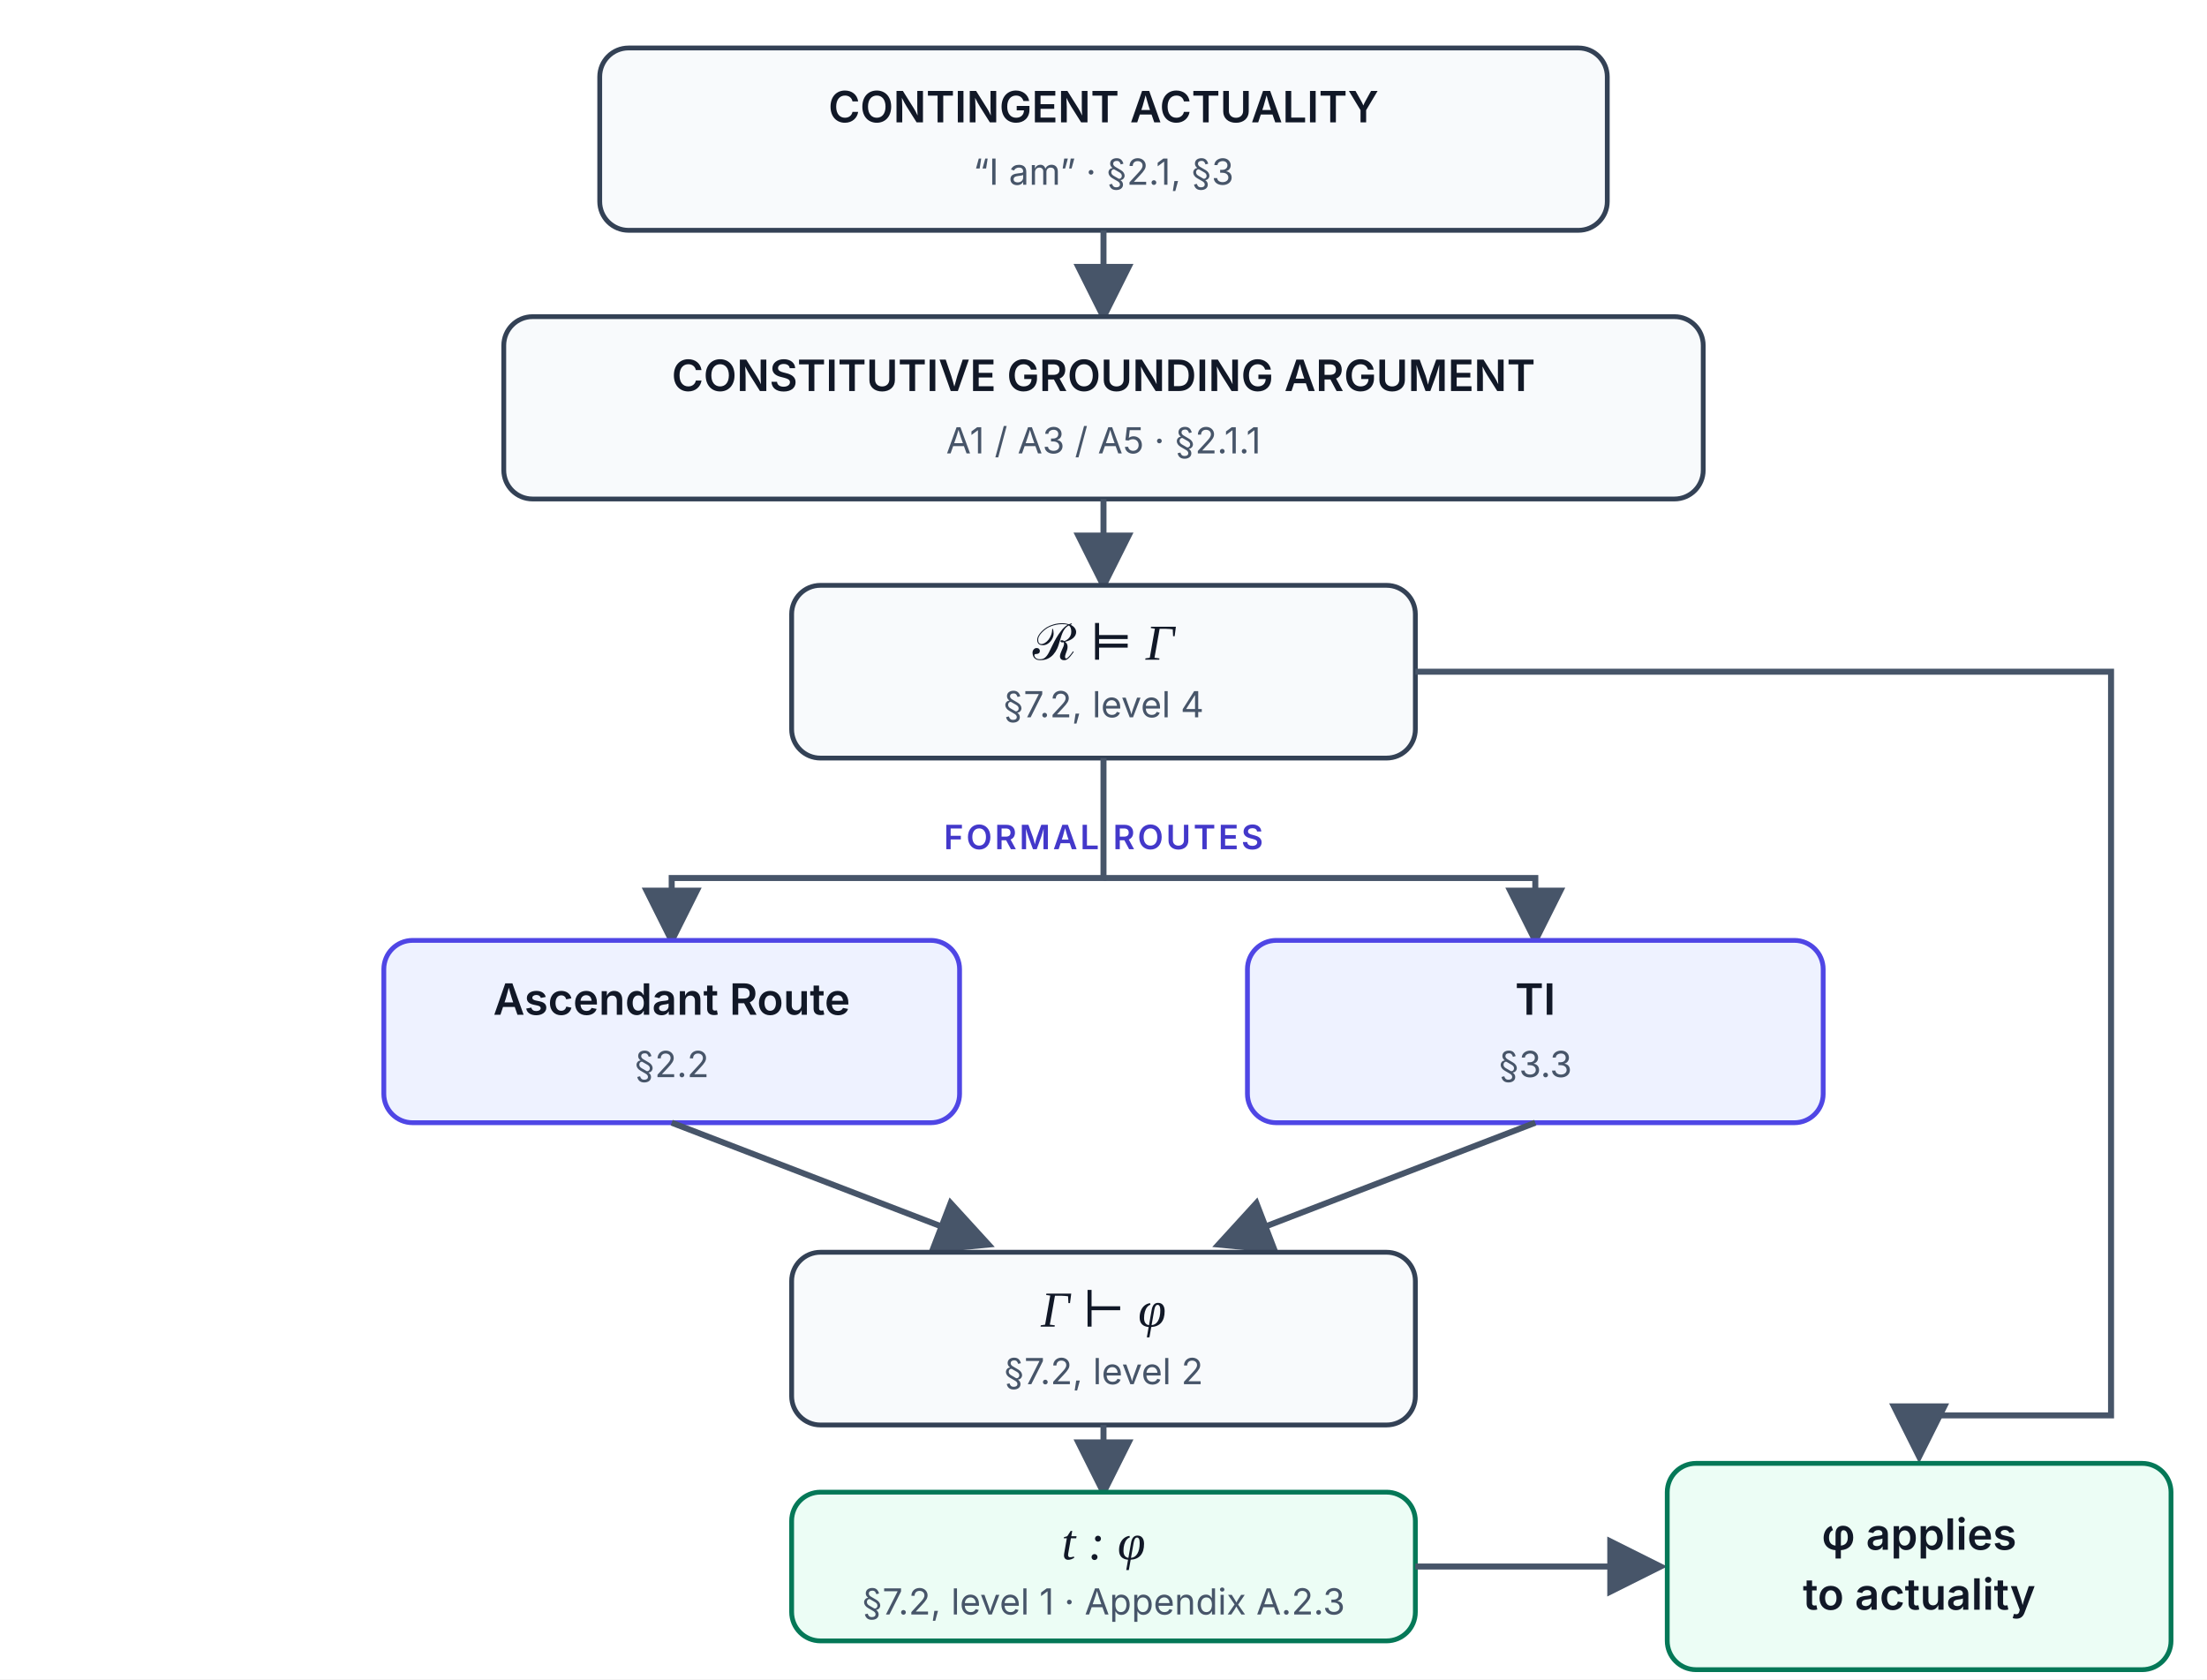
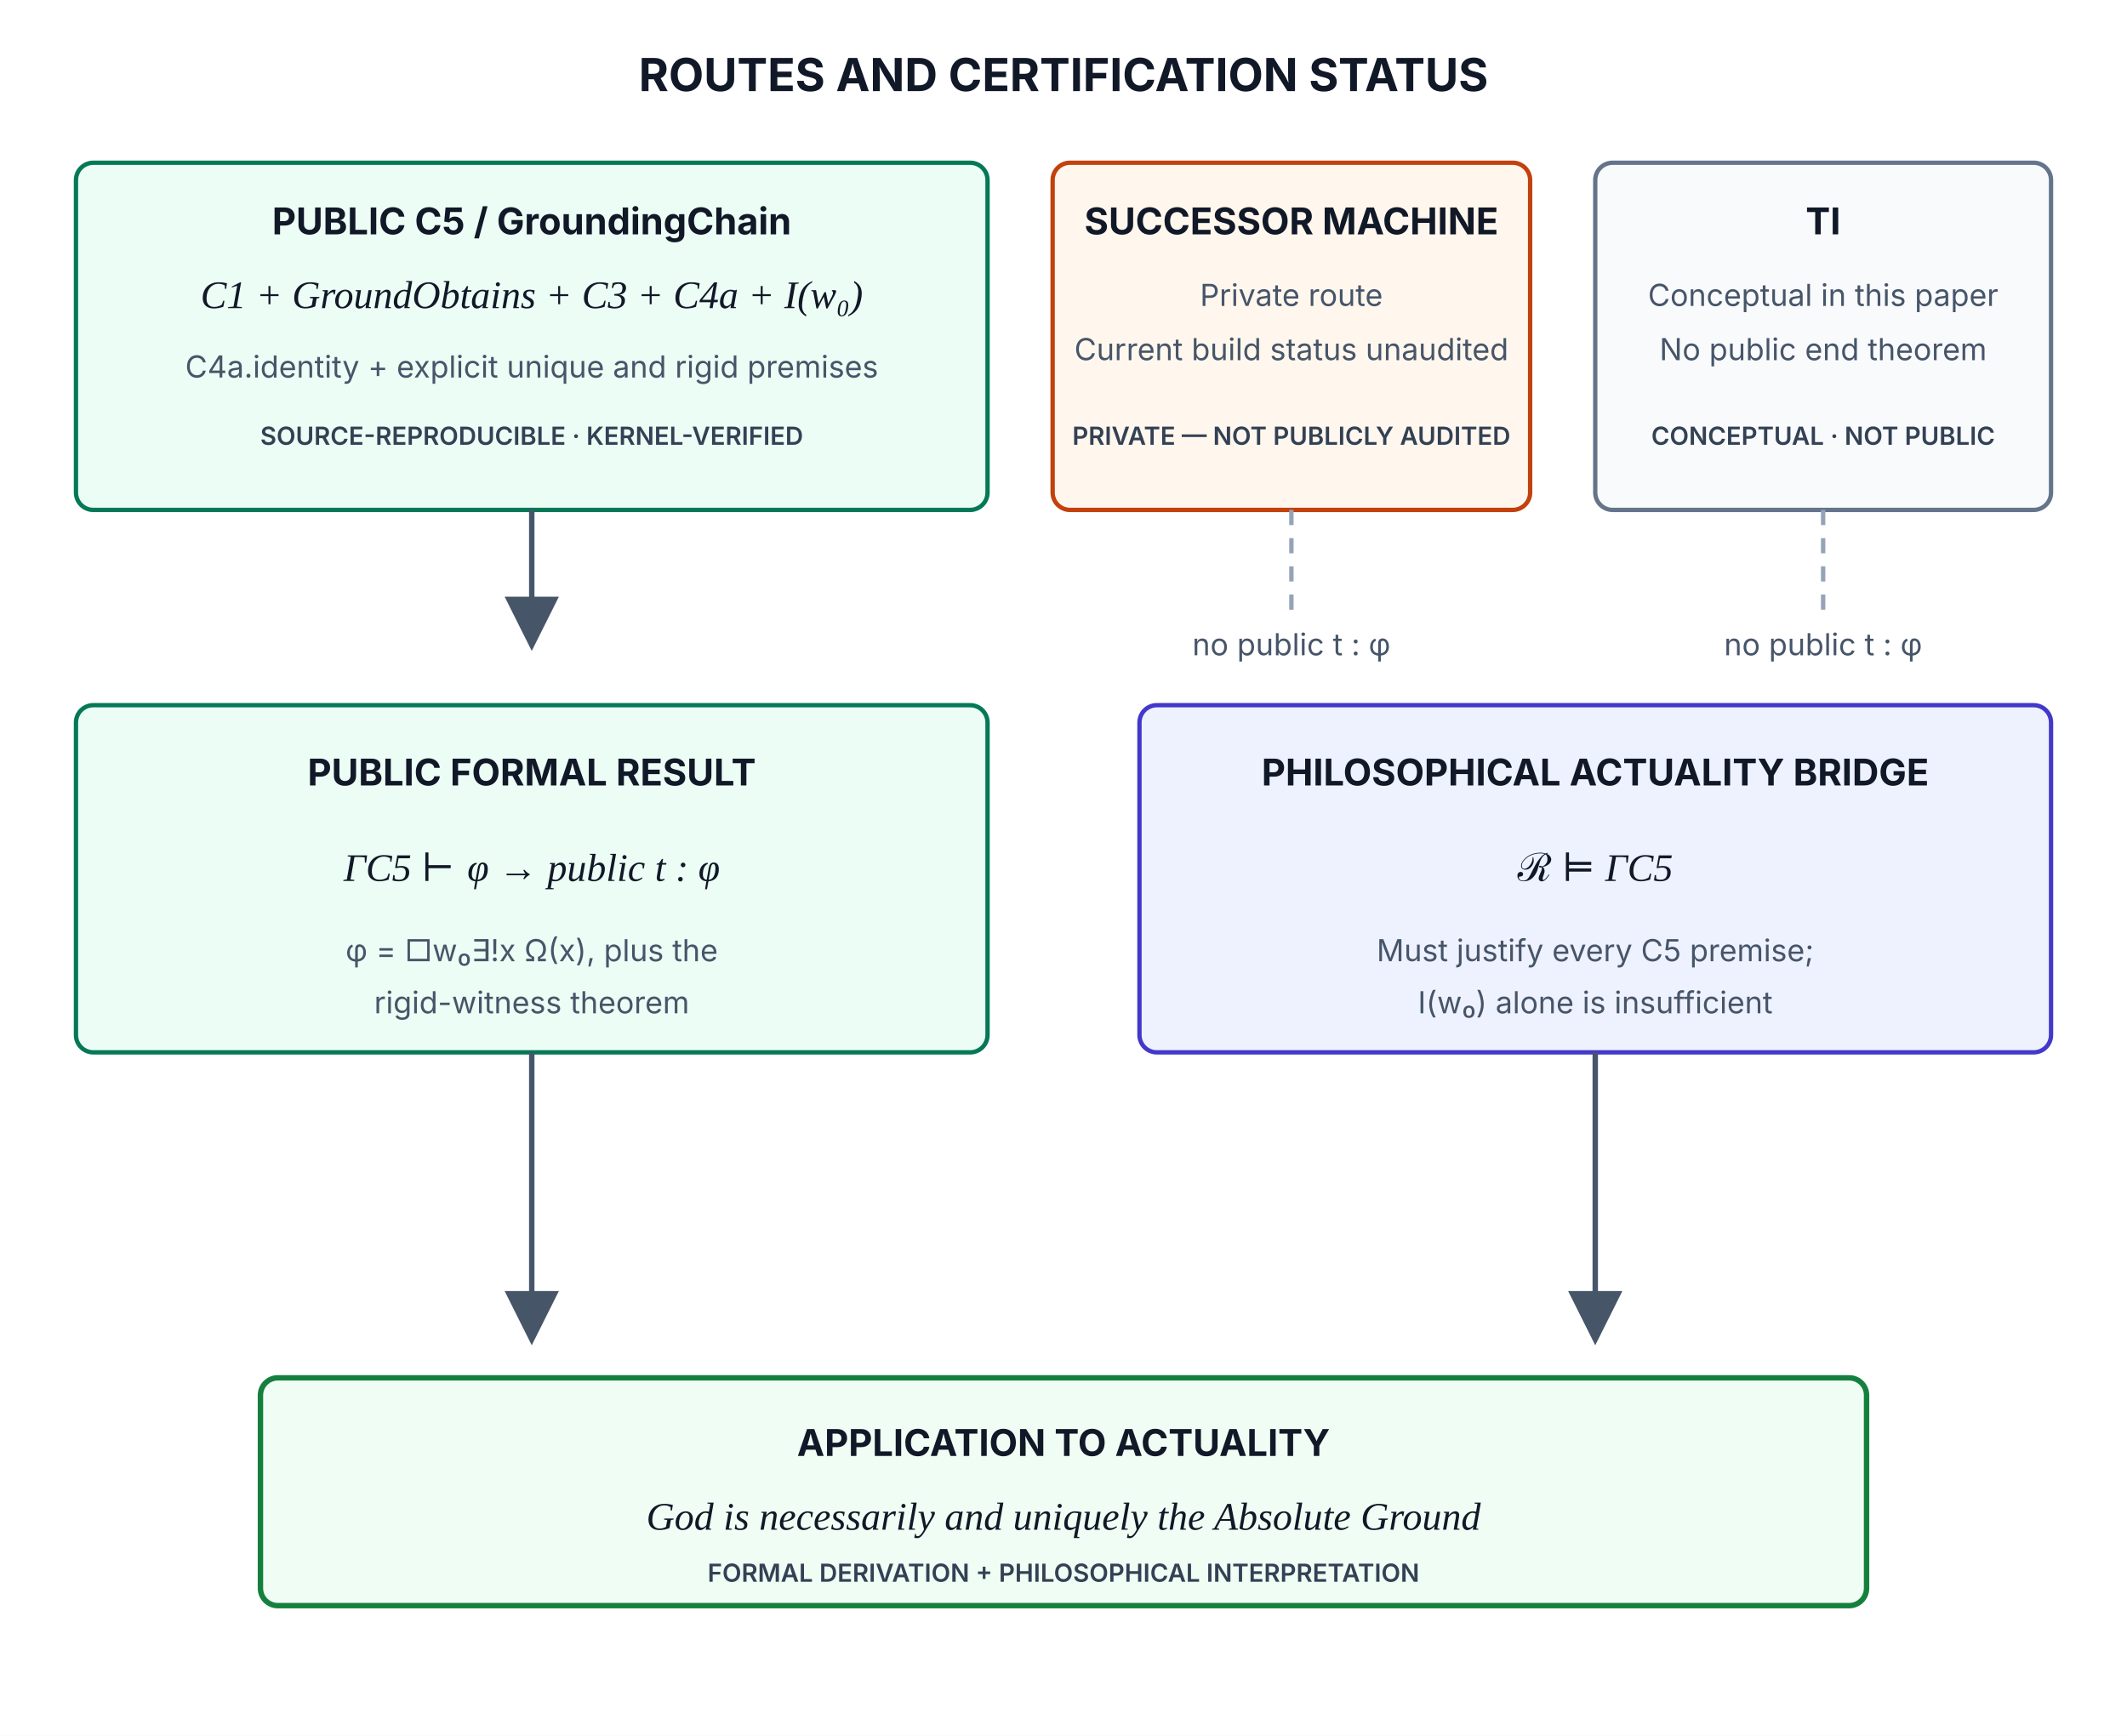
- <svg xmlns="http://www.w3.org/2000/svg" viewBox="0 0 920 700" role="img" aria-labelledby="title desc">
+ <svg xmlns="http://www.w3.org/2000/svg" viewBox="0 0 980 800" role="img" aria-labelledby="title desc">
  <defs>
-     <marker id="arrowhead" markerWidth="10" markerHeight="10" refX="8" refY="5" orient="auto" markerUnits="strokeWidth">
-       <path d="M 0 0 L 10 5 L 0 10 z" fill="#475569" />
+     <marker id="arrow" markerWidth="10" markerHeight="10" refX="8" refY="5" orient="auto" markerUnits="strokeWidth">
+       <path d="M0 0 L10 5 L0 10 Z" fill="#475569" />
    </marker>
    <style>
-       .background { fill: #ffffff; }
-       .box { fill:#f8fafc; stroke:#334155; stroke-width:2; }
-       .route { fill:#eef2ff; stroke:#4f46e5; stroke-width:2; }
-       .result { fill:#ecfdf5; stroke:#047857; stroke-width:2; }
-       .flow { fill:none; stroke:#475569; stroke-width:2.5; marker-end:url(#arrowhead); }
-       .label { fill:#111827; font:600 18px system-ui,-apple-system,"Segoe UI",sans-serif; text-anchor:middle; }
-       .detail { fill:#475569; font:15px system-ui,-apple-system,"Segoe UI",sans-serif; text-anchor:middle; }
-       .section { fill:#4338ca; font:600 14px system-ui,-apple-system,"Segoe UI",sans-serif; text-anchor:middle; letter-spacing:.08em; }
-       .formula { fill:#111827; font:italic 21px Georgia,"Times New Roman",serif; text-anchor:middle; }
+       .background { fill:#ffffff; }
+       .public { fill:#ecfdf5; stroke:#047857; stroke-width:2; }
+       .concept { fill:#fff7ed; stroke:#c2410c; stroke-width:2; }
+       .unknown { fill:#f8fafc; stroke:#64748b; stroke-width:2; }
+       .actuality { fill:#eef2ff; stroke:#4338ca; stroke-width:2; }
+       .result { fill:#f0fdf4; stroke:#15803d; stroke-width:2.5; }
+       .flow { fill:none; stroke:#475569; stroke-width:2.5; marker-end:url(#arrow); }
+       .dash { fill:none; stroke:#94a3b8; stroke-width:2; stroke-dasharray:7 6; }
+       .heading { fill:#111827; font:700 21px system-ui,-apple-system,"Segoe UI",sans-serif; text-anchor:middle; }
+       .label { fill:#111827; font:700 17px system-ui,-apple-system,"Segoe UI",sans-serif; text-anchor:middle; }
+       .detail { fill:#475569; font:14px system-ui,-apple-system,"Segoe UI",sans-serif; text-anchor:middle; }
+       .formula { fill:#111827; font:italic 18px Georgia,"Times New Roman",serif; text-anchor:middle; }
+       .status { fill:#334155; font:600 11.5px system-ui,-apple-system,"Segoe UI",sans-serif; text-anchor:middle; }
      @media (prefers-color-scheme: dark) {
-         .background { fill: #0d1117; }
-         .box { fill:#161b22; stroke:#8c959f; }
-         .route { fill:#1f2245; stroke:#a5b4fc; }
-         .result { fill:#102a24; stroke:#6ee7b7; }
+         .background { fill:#0d1117; }
+         .public { fill:#102a24; stroke:#6ee7b7; }
+         .concept { fill:#32190c; stroke:#fdba74; }
+         .unknown { fill:#161b22; stroke:#8c959f; }
+         .actuality { fill:#1f2245; stroke:#a5b4fc; }
+         .result { fill:#102a24; stroke:#86efac; }
        .flow { stroke:#b1bac4; }
-         .label, .formula { fill:#f0f6fc; }
-         .detail { fill:#b1bac4; }
-         .section { fill:#c7d2fe; }
+         .dash { stroke:#8c959f; }
+         .heading, .label, .formula { fill:#f0f6fc; }
+         .detail, .status { fill:#b1bac4; }
      }
    </style>
  </defs>
-   <rect class="background" width="920" height="700" />
-   <rect class="box" x="250" y="20" width="420" height="76" rx="12" />
-   <text class="label" x="460" y="51">CONTINGENT ACTUALITY</text>
-   <text class="detail" x="460" y="77">“I am” · §2.1, §3</text>
-   <path class="flow" d="M460 96 V130" />
-   <rect class="box" x="210" y="132" width="500" height="76" rx="12" />
-   <text class="label" x="460" y="163">CONSTITUTIVE GROUNDING ARGUMENT</text>
-   <text class="detail" x="460" y="189">A1 / A3 / A5 · §2.1.1</text>
-   <path class="flow" d="M460 208 V242" />
-   <rect class="box" x="330" y="244" width="260" height="72" rx="12" />
-   <text class="formula" x="460" y="275">ℛ ⊨ Γ</text>
-   <text class="detail" x="460" y="299">§7.2, level 4</text>
-   <text class="section" x="460" y="354">FORMAL ROUTES</text>
-   <path class="flow" d="M460 316 V366 H280 V390" />
-   <path class="flow" d="M460 366 H640 V390" />
-   <rect class="route" x="160" y="392" width="240" height="76" rx="12" />
-   <text class="label" x="280" y="423">Ascendant Route</text>
-   <text class="detail" x="280" y="449">§2.2</text>
-   <rect class="route" x="520" y="392" width="240" height="76" rx="12" />
-   <text class="label" x="640" y="423">TI</text>
-   <text class="detail" x="640" y="449">§3.3</text>
-   <path class="flow" d="M280 468 L410 518" />
-   <path class="flow" d="M640 468 L510 518" />
-   <rect class="box" x="330" y="522" width="260" height="72" rx="12" />
-   <text class="formula" x="460" y="553">Γ ⊢ φ</text>
-   <text class="detail" x="460" y="577">§7.2, level 2</text>
-   <path class="flow" d="M460 594 V620" />
-   <rect class="result" x="330" y="622" width="260" height="62" rx="12" />
-   <text class="formula" x="460" y="650">t : φ</text>
-   <text class="detail" x="460" y="673">§7.2, level 1 · Appendix A.2.3</text>
-   <path class="flow" d="M590 653 H690" />
-   <path class="flow" d="M590 280 H880 V590 H800 V605" />
-   <rect class="result" x="695" y="610" width="210" height="86" rx="12" />
-   <text class="label" x="800" y="646">φ applies</text>
-   <text class="label" x="800" y="671">to actuality</text>
+   <rect class="background" width="980" height="800" />
+   <text class="heading" x="490" y="42">ROUTES AND CERTIFICATION STATUS</text>
+   <rect class="public" x="35" y="75" width="420" height="160" rx="8" />
+   <text class="label" x="245" y="108">PUBLIC C5 / GroundingChain</text>
+   <text class="formula" x="245" y="142">C1 + GroundObtains + C3 + C4a + I(w₀)</text>
+   <text class="detail" x="245" y="174">C4a.identity + explicit unique and rigid premises</text>
+   <text class="status" x="245" y="205">SOURCE-REPRODUCIBLE · KERNEL-VERIFIED</text>
+   <rect class="concept" x="485" y="75" width="220" height="160" rx="8" />
+   <text class="label" x="595" y="108">SUCCESSOR MACHINE</text>
+   <text class="detail" x="595" y="141">Private route</text>
+   <text class="detail" x="595" y="166">Current build status unaudited</text>
+   <text class="status" x="595" y="205">PRIVATE — NOT PUBLICLY AUDITED</text>
+   <rect class="unknown" x="735" y="75" width="210" height="160" rx="8" />
+   <text class="label" x="840" y="108">TI</text>
+   <text class="detail" x="840" y="141">Conceptual in this paper</text>
+   <text class="detail" x="840" y="166">No public end theorem</text>
+   <text class="status" x="840" y="205">CONCEPTUAL · NOT PUBLIC</text>
+   <path class="flow" d="M245 235 V295" />
+   <path class="dash" d="M595 235 V282" />
+   <path class="dash" d="M840 235 V282" />
+   <text class="detail" x="595" y="302">no public t : φ</text>
+   <text class="detail" x="840" y="302">no public t : φ</text>
+   <rect class="public" x="35" y="325" width="420" height="160" rx="8" />
+   <text class="label" x="245" y="362">PUBLIC FORMAL RESULT</text>
+   <text class="formula" x="245" y="406">ΓC5 ⊢ φ  →  public t : φ</text>
+   <text class="detail" x="245" y="443">φ = □w₀∃!x Ω(x), plus the</text>
+   <text class="detail" x="245" y="467">rigid-witness theorem</text>
+   <rect class="actuality" x="525" y="325" width="420" height="160" rx="8" />
+   <text class="label" x="735" y="362">PHILOSOPHICAL ACTUALITY BRIDGE</text>
+   <text class="formula" x="735" y="406">ℛ ⊨ ΓC5</text>
+   <text class="detail" x="735" y="443">Must justify every C5 premise;</text>
+   <text class="detail" x="735" y="467">I(w₀) alone is insufficient</text>
+   <path class="flow" d="M245 485 V615" />
+   <path class="flow" d="M735 485 V615" />
+   <rect class="result" x="120" y="635" width="740" height="105" rx="8" />
+   <text class="label" x="490" y="671">APPLICATION TO ACTUALITY</text>
+   <text class="formula" x="490" y="705">God is necessarily and uniquely the Absolute Ground</text>
+   <text class="status" x="490" y="729">FORMAL DERIVATION + PHILOSOPHICAL INTERPRETATION</text>
</svg>
